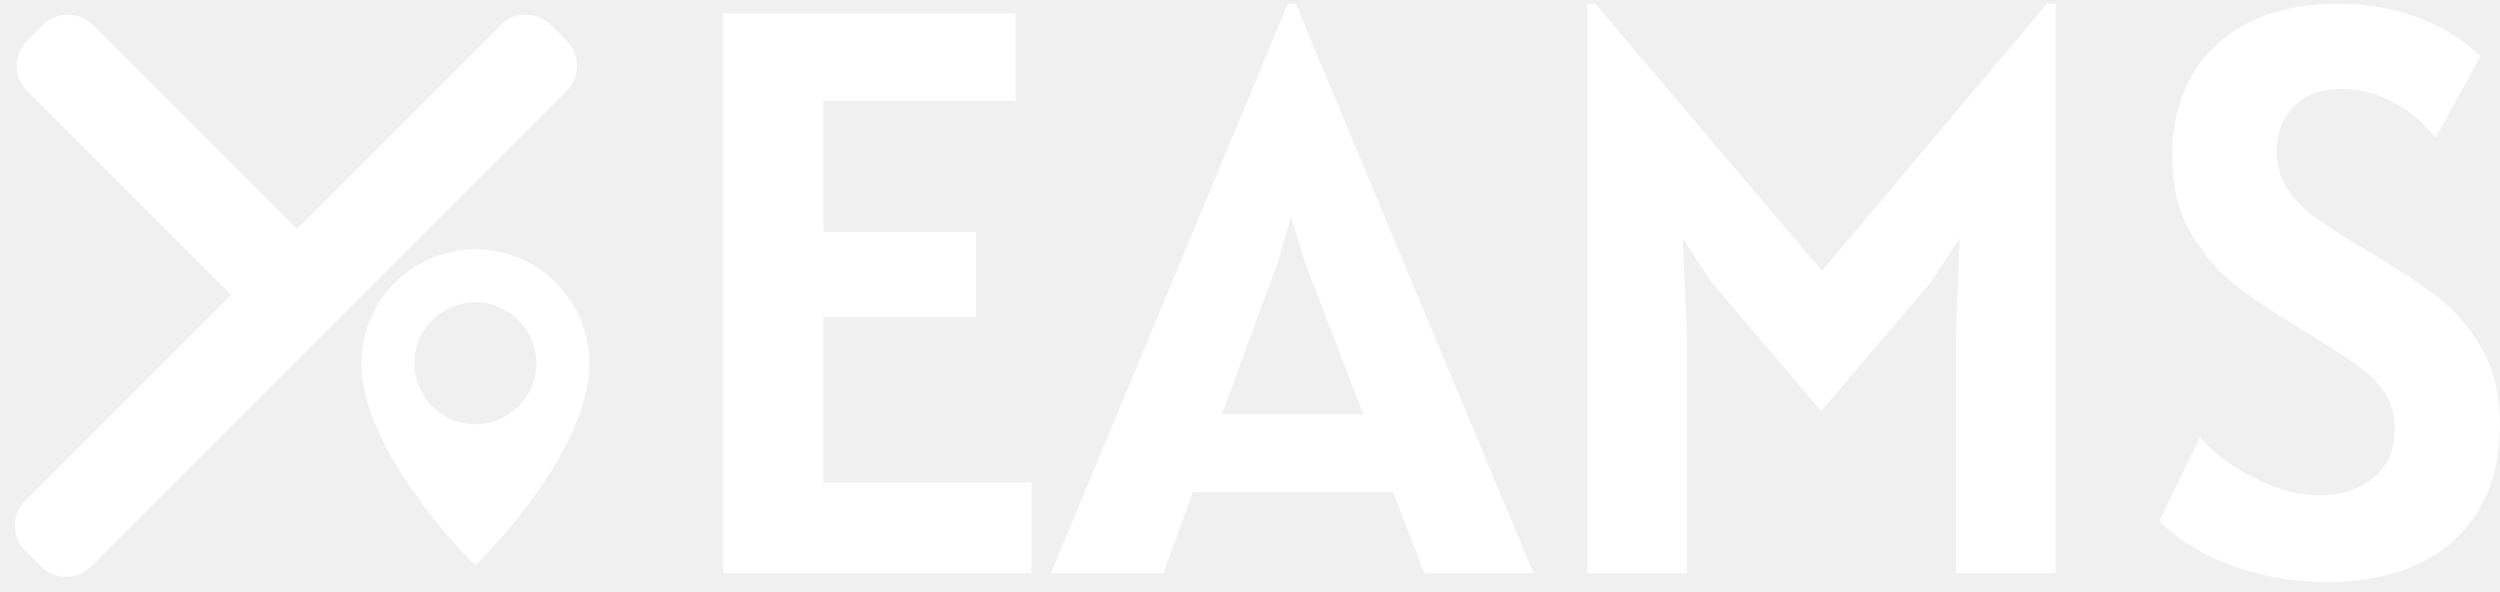
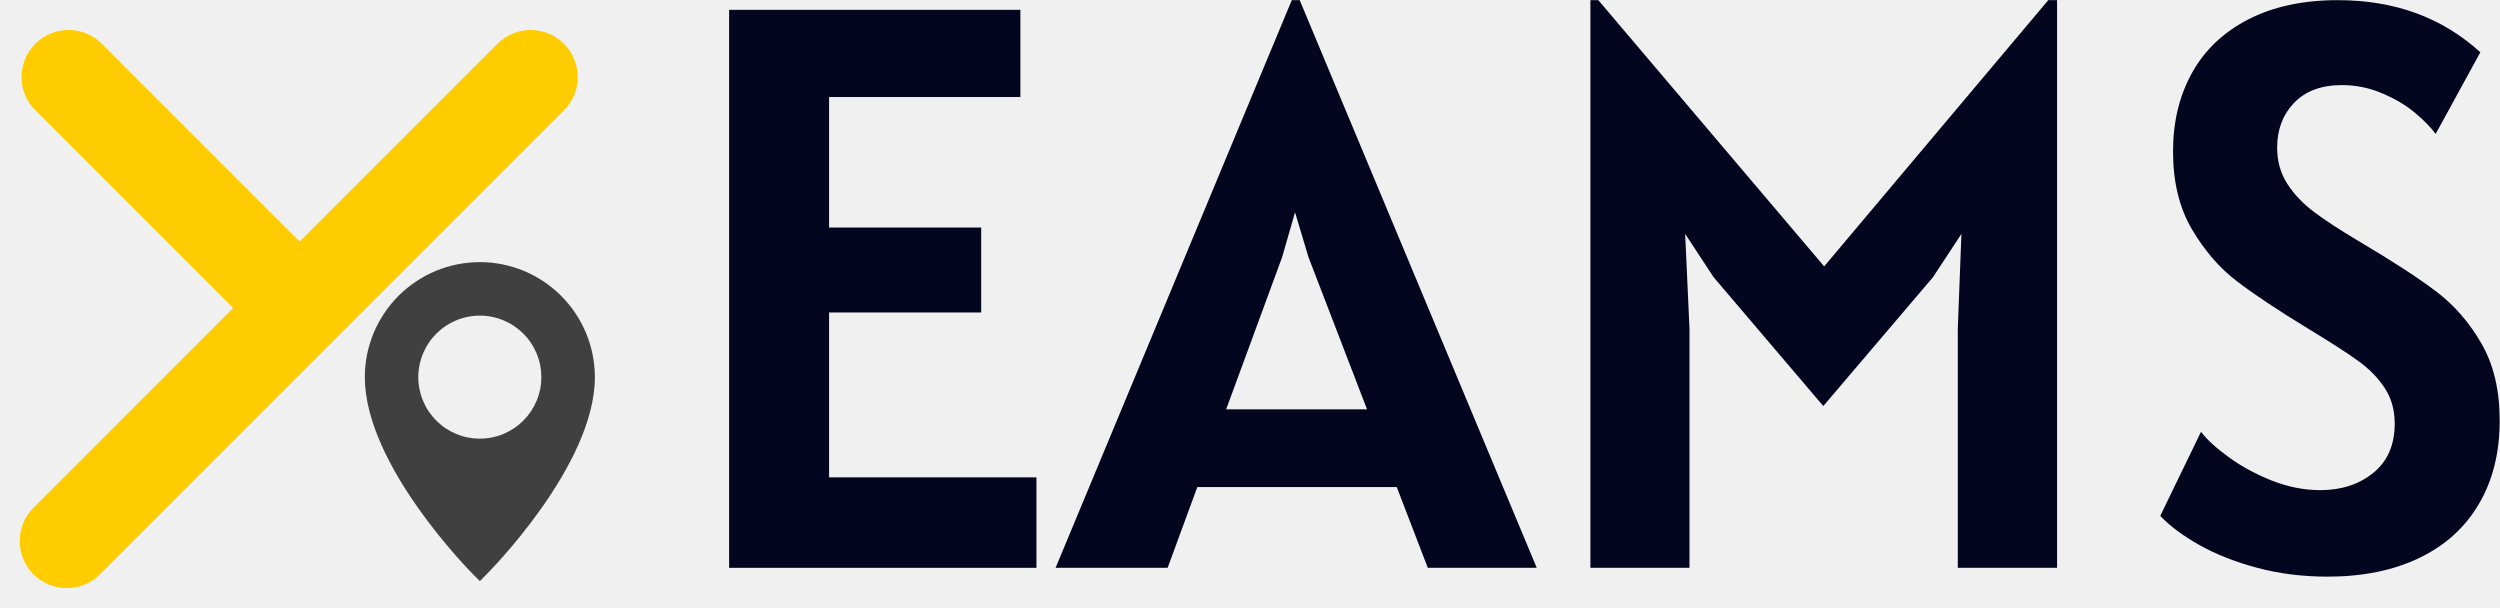
- <svg xmlns="http://www.w3.org/2000/svg" zoomAndPan="magnify" preserveAspectRatio="xMidYMid meet" version="1.0" viewBox="0.65 64.02 341.68 80.87">
+ <svg xmlns="http://www.w3.org/2000/svg" zoomAndPan="magnify" preserveAspectRatio="xMidYMid meet" version="1.0" viewBox="0.55 41.52 226.25 55">
  <defs>
    <g />
-     <clipPath id="3fc38b2466">
-       <path d="M 2 66 L 45 66 L 45 108 L 2 108 Z M 2 66 " clip-rule="nonzero" />
+     <clipPath id="2117422dcb">
+       <path d="M 2 44 L 30 44 L 30 72 L 2 72 Z M 2 44 " clip-rule="nonzero" />
    </clipPath>
-     <clipPath id="0fe5488e95">
-       <path d="M 0.926 73.023 L 9.93 64.02 L 46.695 100.781 L 37.688 109.785 Z M 0.926 73.023 " clip-rule="nonzero" />
+     <clipPath id="08cbaf5ab9">
+       <path d="M 0.738 48.488 L 6.758 42.469 L 31.324 67.039 L 25.309 73.059 Z M 0.738 48.488 " clip-rule="nonzero" />
    </clipPath>
-     <clipPath id="9d9f26de2c">
-       <path d="M 4.355 69.594 L 6.5 67.449 C 7.41 66.539 8.645 66.027 9.93 66.027 C 11.219 66.027 12.453 66.539 13.363 67.449 L 43.234 97.32 C 44.141 98.23 44.652 99.461 44.652 100.75 C 44.652 102.035 44.141 103.27 43.234 104.18 L 41.09 106.324 C 40.18 107.234 38.945 107.746 37.656 107.746 C 36.371 107.746 35.137 107.234 34.227 106.324 L 4.355 76.453 C 3.445 75.543 2.934 74.309 2.934 73.023 C 2.934 71.738 3.445 70.504 4.355 69.594 Z M 4.355 69.594 " clip-rule="nonzero" />
+     <clipPath id="9e88af0351">
+       <path d="M 3.746 45.48 C 5.41 43.816 8.105 43.816 9.766 45.48 L 28.297 64.008 C 29.957 65.672 29.957 68.367 28.297 70.027 C 26.633 71.691 23.938 71.691 22.277 70.027 L 3.746 51.5 C 2.086 49.836 2.086 47.141 3.746 45.48 Z M 3.746 45.48 " clip-rule="nonzero" />
    </clipPath>
-     <clipPath id="89046cbe84">
-       <path d="M 2 66 L 80 66 L 80 143 L 2 143 Z M 2 66 " clip-rule="nonzero" />
+     <clipPath id="8754c5ecbe">
+       <path d="M 2 44 L 53 44 L 53 95 L 2 95 Z M 2 44 " clip-rule="nonzero" />
    </clipPath>
-     <clipPath id="f287de8fc9">
-       <path d="M 72.512 64.02 L 81.516 73.023 L 9.68 144.863 L 0.676 135.855 Z M 72.512 64.02 " clip-rule="nonzero" />
+     <clipPath id="507b14dee5">
+       <path d="M 48.578 42.473 L 54.598 48.492 L 6.586 96.504 L 0.566 90.484 Z M 48.578 42.473 " clip-rule="nonzero" />
    </clipPath>
-     <clipPath id="9304365dce">
-       <path d="M 75.941 67.449 L 78.086 69.594 C 78.996 70.504 79.508 71.738 79.508 73.023 C 79.508 74.312 78.996 75.547 78.086 76.457 L 13.113 141.43 C 12.203 142.34 10.969 142.852 9.684 142.852 C 8.398 142.852 7.164 142.34 6.254 141.43 L 4.109 139.285 C 3.199 138.375 2.688 137.141 2.688 135.852 C 2.688 134.566 3.199 133.332 4.109 132.422 L 69.082 67.449 C 69.992 66.539 71.227 66.027 72.512 66.027 C 73.797 66.027 75.031 66.539 75.941 67.449 Z M 75.941 67.449 " clip-rule="nonzero" />
+     <clipPath id="408fc83918">
+       <path d="M 51.586 45.484 C 53.25 47.145 53.25 49.84 51.586 51.504 L 9.598 93.492 C 7.934 95.152 5.242 95.152 3.578 93.492 C 1.918 91.828 1.918 89.133 3.578 87.473 L 45.566 45.484 C 47.23 43.82 49.926 43.82 51.586 45.484 Z M 51.586 45.484 " clip-rule="nonzero" />
    </clipPath>
-     <clipPath id="2cd3277840">
-       <path d="M 50 98.16 L 81.434 98.16 L 81.434 141.402 L 50 141.402 Z M 50 98.16 " clip-rule="nonzero" />
+     <clipPath id="ba65b545c3">
+       <path d="M 33.453 65.289 L 54.34 65.289 L 54.34 94.379 L 33.453 94.379 Z M 33.453 65.289 " clip-rule="nonzero" />
    </clipPath>
  </defs>
-   <g clip-path="url(#3fc38b2466)">
-     <g clip-path="url(#0fe5488e95)">
-       <g clip-path="url(#9d9f26de2c)">
-         <path fill="#ffffff" d="M 0.926 73.023 L 9.93 64.02 L 46.66 100.746 L 37.652 109.75 Z M 0.926 73.023 " fill-opacity="1" fill-rule="nonzero" />
+   <g clip-path="url(#2117422dcb)">
+     <g clip-path="url(#08cbaf5ab9)">
+       <g clip-path="url(#9e88af0351)">
+         <path fill="#ffcc00" d="M 0.738 48.488 L 6.758 42.469 L 31.301 67.016 L 25.285 73.035 Z M 0.738 48.488 " fill-opacity="1" fill-rule="nonzero" />
      </g>
    </g>
  </g>
-   <g clip-path="url(#89046cbe84)">
-     <g clip-path="url(#f287de8fc9)">
-       <g clip-path="url(#9304365dce)">
-         <path fill="#ffffff" d="M 72.512 64.02 L 81.516 73.023 L 9.68 144.863 L 0.676 135.855 Z M 72.512 64.02 " fill-opacity="1" fill-rule="nonzero" />
+   <g clip-path="url(#8754c5ecbe)">
+     <g clip-path="url(#507b14dee5)">
+       <g clip-path="url(#408fc83918)">
+         <path fill="#ffcc00" d="M 48.578 42.473 L 54.598 48.492 L 6.586 96.504 L 0.566 90.484 Z M 48.578 42.473 " fill-opacity="1" fill-rule="nonzero" />
      </g>
    </g>
  </g>
-   <g clip-path="url(#2cd3277840)">
-     <path fill="#ffffff" d="M 65.625 98.086 C 64.602 98.086 63.59 98.188 62.586 98.391 C 61.586 98.59 60.609 98.887 59.668 99.277 C 58.723 99.668 57.824 100.148 56.973 100.719 C 56.125 101.285 55.336 101.934 54.613 102.656 C 53.891 103.379 53.246 104.164 52.676 105.016 C 52.109 105.867 51.629 106.762 51.234 107.707 C 50.844 108.652 50.547 109.625 50.348 110.629 C 50.148 111.633 50.047 112.645 50.047 113.668 C 50.047 125.574 64.254 139.922 64.859 140.523 L 65.625 141.293 L 66.395 140.523 C 67 139.918 81.207 125.574 81.207 113.668 C 81.207 112.645 81.105 111.633 80.906 110.629 C 80.703 109.625 80.406 108.652 80.016 107.707 C 79.625 106.762 79.145 105.867 78.574 105.016 C 78.008 104.164 77.359 103.379 76.637 102.656 C 75.914 101.934 75.129 101.285 74.277 100.719 C 73.426 100.148 72.531 99.668 71.586 99.277 C 70.641 98.887 69.668 98.59 68.664 98.391 C 67.66 98.188 66.648 98.086 65.625 98.086 Z M 65.625 122 C 65.078 122 64.535 121.949 64 121.84 C 63.465 121.734 62.941 121.578 62.438 121.367 C 61.93 121.156 61.449 120.902 60.996 120.598 C 60.539 120.293 60.121 119.945 59.734 119.559 C 59.348 119.172 59 118.754 58.695 118.297 C 58.391 117.844 58.137 117.363 57.926 116.855 C 57.719 116.352 57.559 115.828 57.453 115.293 C 57.344 114.758 57.293 114.215 57.293 113.668 C 57.293 113.121 57.344 112.578 57.453 112.043 C 57.559 111.504 57.719 110.984 57.926 110.477 C 58.137 109.973 58.391 109.492 58.695 109.039 C 59 108.582 59.348 108.16 59.734 107.773 C 60.121 107.387 60.539 107.043 60.996 106.738 C 61.449 106.434 61.93 106.176 62.438 105.969 C 62.941 105.758 63.465 105.602 64 105.492 C 64.535 105.387 65.078 105.332 65.625 105.332 C 66.172 105.332 66.715 105.387 67.25 105.492 C 67.789 105.602 68.309 105.758 68.816 105.969 C 69.32 106.176 69.801 106.434 70.258 106.738 C 70.711 107.043 71.133 107.387 71.52 107.773 C 71.906 108.16 72.25 108.582 72.555 109.039 C 72.859 109.492 73.117 109.973 73.324 110.477 C 73.535 110.984 73.691 111.504 73.801 112.043 C 73.906 112.578 73.961 113.121 73.961 113.668 C 73.961 114.215 73.906 114.758 73.797 115.293 C 73.691 115.828 73.531 116.352 73.324 116.855 C 73.113 117.359 72.855 117.84 72.551 118.297 C 72.25 118.75 71.902 119.172 71.516 119.559 C 71.129 119.945 70.707 120.289 70.254 120.594 C 69.801 120.898 69.32 121.156 68.812 121.363 C 68.309 121.574 67.789 121.73 67.25 121.84 C 66.715 121.945 66.172 122 65.625 122 Z M 65.625 122 " fill-opacity="1" fill-rule="nonzero" />
+   <g clip-path="url(#ba65b545c3)">
+     <path fill="#404040" d="M 43.977 65.242 C 43.293 65.242 42.617 65.309 41.945 65.441 C 41.273 65.578 40.625 65.773 39.992 66.035 C 39.363 66.297 38.762 66.621 38.195 67 C 37.625 67.379 37.102 67.809 36.617 68.293 C 36.133 68.777 35.703 69.301 35.324 69.871 C 34.945 70.438 34.621 71.039 34.359 71.668 C 34.098 72.301 33.902 72.949 33.766 73.621 C 33.633 74.293 33.566 74.969 33.566 75.652 C 33.566 83.605 43.059 93.191 43.461 93.594 L 43.977 94.109 L 44.488 93.594 C 44.895 93.191 54.387 83.605 54.387 75.652 C 54.387 74.969 54.316 74.293 54.184 73.621 C 54.051 72.949 53.852 72.301 53.59 71.668 C 53.328 71.039 53.008 70.438 52.629 69.871 C 52.246 69.301 51.816 68.777 51.332 68.293 C 50.852 67.809 50.324 67.379 49.758 67 C 49.188 66.621 48.59 66.297 47.957 66.035 C 47.328 65.773 46.676 65.578 46.004 65.441 C 45.336 65.309 44.66 65.242 43.977 65.242 Z M 43.977 81.219 C 43.609 81.219 43.246 81.184 42.891 81.113 C 42.531 81.043 42.184 80.934 41.844 80.797 C 41.508 80.656 41.188 80.484 40.883 80.281 C 40.578 80.078 40.297 79.848 40.039 79.59 C 39.781 79.328 39.547 79.047 39.344 78.746 C 39.141 78.441 38.973 78.121 38.832 77.781 C 38.691 77.445 38.586 77.098 38.516 76.738 C 38.441 76.379 38.406 76.016 38.406 75.652 C 38.406 75.285 38.441 74.922 38.516 74.566 C 38.586 74.207 38.691 73.859 38.832 73.52 C 38.973 73.184 39.141 72.863 39.344 72.559 C 39.547 72.254 39.781 71.973 40.039 71.715 C 40.297 71.457 40.578 71.223 40.883 71.02 C 41.188 70.816 41.508 70.648 41.844 70.508 C 42.184 70.367 42.531 70.262 42.891 70.191 C 43.246 70.117 43.609 70.082 43.977 70.082 C 44.34 70.082 44.703 70.117 45.062 70.191 C 45.422 70.262 45.77 70.367 46.105 70.508 C 46.445 70.648 46.766 70.816 47.07 71.02 C 47.371 71.223 47.652 71.457 47.914 71.715 C 48.172 71.973 48.402 72.254 48.605 72.559 C 48.809 72.863 48.98 73.184 49.121 73.52 C 49.258 73.859 49.367 74.207 49.438 74.566 C 49.508 74.922 49.543 75.285 49.543 75.652 C 49.543 76.016 49.508 76.379 49.438 76.738 C 49.363 77.094 49.258 77.445 49.117 77.781 C 48.977 78.117 48.805 78.438 48.602 78.742 C 48.398 79.047 48.168 79.328 47.91 79.586 C 47.652 79.844 47.371 80.074 47.066 80.277 C 46.762 80.48 46.441 80.652 46.105 80.793 C 45.77 80.934 45.418 81.039 45.062 81.113 C 44.703 81.184 44.34 81.219 43.977 81.219 Z M 43.977 81.219 " fill-opacity="1" fill-rule="nonzero" />
  </g>
-   <g fill="#ffffff" fill-opacity="1">
-     <g transform="translate(90.58018, 142.3703)">
+   <g fill="#04061f" fill-opacity="1">
+     <g transform="translate(60.66045, 92.90886)">
      <g>
-         <path d="M 51.047 -12.406 L 51.047 0 L 8.891 0 L 8.891 -76.516 L 48.859 -76.516 L 48.859 -64.547 L 22.609 -64.547 L 22.609 -46.656 L 43.469 -46.656 L 43.469 -35.016 L 22.609 -35.016 L 22.609 -12.406 Z M 51.047 -12.406 " />
+         <path d="M 33.688 -8.188 L 33.688 0 L 5.875 0 L 5.875 -50.5 L 32.234 -50.5 L 32.234 -42.609 L 14.922 -42.609 L 14.922 -30.797 L 28.688 -30.797 L 28.688 -23.109 L 14.922 -23.109 L 14.922 -8.188 Z M 33.688 -8.188 " />
      </g>
    </g>
  </g>
-   <g fill="#ffffff" fill-opacity="1">
-     <g transform="translate(146.1321, 142.3703)">
+   <g fill="#04061f" fill-opacity="1">
+     <g transform="translate(97.31405, 92.90886)">
      <g>
-         <path d="M 44.906 -11.094 L 17.562 -11.094 L 13.5 0 L -1.859 0 L 30.516 -77.828 L 31.609 -77.828 L 64.109 0 L 49.188 0 Z M 40.844 -21.734 L 32.828 -42.594 L 30.953 -48.75 L 29.203 -42.594 L 21.516 -21.734 Z M 40.844 -21.734 " />
+         <path d="M 29.641 -7.312 L 11.594 -7.312 L 8.906 0 L -1.234 0 L 20.141 -51.375 L 20.859 -51.375 L 42.312 0 L 32.453 0 Z M 26.953 -14.344 L 21.656 -28.109 L 20.438 -32.172 L 19.266 -28.109 L 14.203 -14.344 Z M 26.953 -14.344 " />
      </g>
    </g>
  </g>
-   <g fill="#ffffff" fill-opacity="1">
-     <g transform="translate(208.3811, 142.3703)">
+   <g fill="#04061f" fill-opacity="1">
+     <g transform="translate(138.3863, 92.90886)">
      <g>
-         <path d="M 73.219 -77.828 L 73.219 0 L 59.609 0 L 59.609 -32.828 L 60.109 -45.781 L 56.203 -39.844 L 41.172 -22.172 L 26.125 -39.844 L 22.234 -45.781 L 22.828 -32.828 L 22.828 0 L 9.219 0 L 9.219 -77.828 L 10.312 -77.828 L 41.281 -41.328 L 72.016 -77.828 Z M 73.219 -77.828 " />
+         <path d="M 48.328 -51.375 L 48.328 0 L 39.344 0 L 39.344 -21.656 L 39.672 -30.219 L 37.094 -26.297 L 27.172 -14.641 L 17.25 -26.297 L 14.672 -30.219 L 15.062 -21.656 L 15.062 0 L 6.094 0 L 6.094 -51.375 L 6.812 -51.375 L 27.25 -27.281 L 47.531 -51.375 Z M 48.328 -51.375 " />
      </g>
    </g>
  </g>
-   <g fill="#ffffff" fill-opacity="1">
-     <g transform="translate(290.8307, 142.3703)">
+   <g fill="#04061f" fill-opacity="1">
+     <g transform="translate(192.7872, 92.90886)">
      <g>
-         <path d="M 27.891 1.203 C 24.484 1.203 21.27 0.801 18.25 0 C 15.227 -0.801 12.582 -1.844 10.312 -3.125 C 8.051 -4.406 6.258 -5.742 4.938 -7.141 L 10.531 -18.656 C 11.375 -17.562 12.656 -16.391 14.375 -15.141 C 16.102 -13.898 18.07 -12.844 20.281 -11.969 C 22.5 -11.094 24.703 -10.656 26.891 -10.656 C 29.785 -10.656 32.211 -11.445 34.172 -13.031 C 36.129 -14.625 37.109 -16.867 37.109 -19.766 C 37.109 -21.629 36.66 -23.242 35.766 -24.609 C 34.867 -25.984 33.676 -27.211 32.188 -28.297 C 30.707 -29.379 28.43 -30.852 25.359 -32.719 C 21.148 -35.281 17.852 -37.461 15.469 -39.266 C 13.094 -41.078 11.035 -43.457 9.297 -46.406 C 7.566 -49.352 6.703 -52.914 6.703 -57.094 C 6.703 -61.145 7.566 -64.734 9.297 -67.859 C 11.035 -70.992 13.609 -73.438 17.016 -75.188 C 20.422 -76.945 24.52 -77.828 29.312 -77.828 C 37.102 -77.828 43.617 -75.453 48.859 -70.703 L 42.703 -59.5 C 42.078 -60.375 41.145 -61.332 39.906 -62.375 C 38.664 -63.426 37.164 -64.328 35.406 -65.078 C 33.645 -65.828 31.797 -66.203 29.859 -66.203 C 27.047 -66.203 24.859 -65.383 23.297 -63.75 C 21.742 -62.125 20.969 -60.086 20.969 -57.641 C 20.969 -55.766 21.43 -54.102 22.359 -52.656 C 23.297 -51.219 24.523 -49.93 26.047 -48.797 C 27.566 -47.66 29.609 -46.328 32.172 -44.797 C 36.816 -42.047 40.363 -39.738 42.812 -37.875 C 45.27 -36.008 47.328 -33.641 48.984 -30.766 C 50.648 -27.891 51.484 -24.367 51.484 -20.203 C 51.484 -15.773 50.531 -11.945 48.625 -8.719 C 46.727 -5.5 44.004 -3.039 40.453 -1.344 C 36.898 0.352 32.711 1.203 27.891 1.203 Z M 27.891 1.203 " />
+         <path d="M 18.406 0.797 C 16.156 0.797 14.035 0.531 12.047 0 C 10.055 -0.531 8.312 -1.219 6.812 -2.062 C 5.312 -2.906 4.129 -3.785 3.266 -4.703 L 6.953 -12.312 C 7.504 -11.594 8.348 -10.82 9.484 -10 C 10.617 -9.176 11.914 -8.473 13.375 -7.891 C 14.844 -7.316 16.301 -7.031 17.75 -7.031 C 19.656 -7.031 21.254 -7.551 22.547 -8.594 C 23.836 -9.645 24.484 -11.129 24.484 -13.047 C 24.484 -14.273 24.188 -15.344 23.594 -16.25 C 23.008 -17.156 22.227 -17.961 21.25 -18.672 C 20.27 -19.391 18.766 -20.363 16.734 -21.594 C 13.961 -23.281 11.789 -24.723 10.219 -25.922 C 8.645 -27.117 7.285 -28.688 6.141 -30.625 C 4.992 -32.57 4.422 -34.922 4.422 -37.672 C 4.422 -40.359 4.992 -42.734 6.141 -44.797 C 7.285 -46.859 8.977 -48.469 11.219 -49.625 C 13.469 -50.789 16.176 -51.375 19.344 -51.375 C 24.488 -51.375 28.785 -49.801 32.234 -46.656 L 28.188 -39.266 C 27.77 -39.848 27.148 -40.484 26.328 -41.172 C 25.516 -41.859 24.523 -42.445 23.359 -42.938 C 22.203 -43.438 20.984 -43.688 19.703 -43.688 C 17.848 -43.688 16.406 -43.148 15.375 -42.078 C 14.352 -41.004 13.844 -39.656 13.844 -38.031 C 13.844 -36.801 14.148 -35.707 14.766 -34.75 C 15.379 -33.801 16.188 -32.953 17.188 -32.203 C 18.188 -31.453 19.535 -30.57 21.234 -29.562 C 24.297 -27.75 26.633 -26.227 28.25 -25 C 29.875 -23.77 31.234 -22.207 32.328 -20.312 C 33.43 -18.414 33.984 -16.086 33.984 -13.328 C 33.984 -10.41 33.352 -7.891 32.094 -5.766 C 30.844 -3.641 29.047 -2.016 26.703 -0.891 C 24.359 0.234 21.594 0.797 18.406 0.797 Z M 18.406 0.797 " />
      </g>
    </g>
  </g>
</svg>
